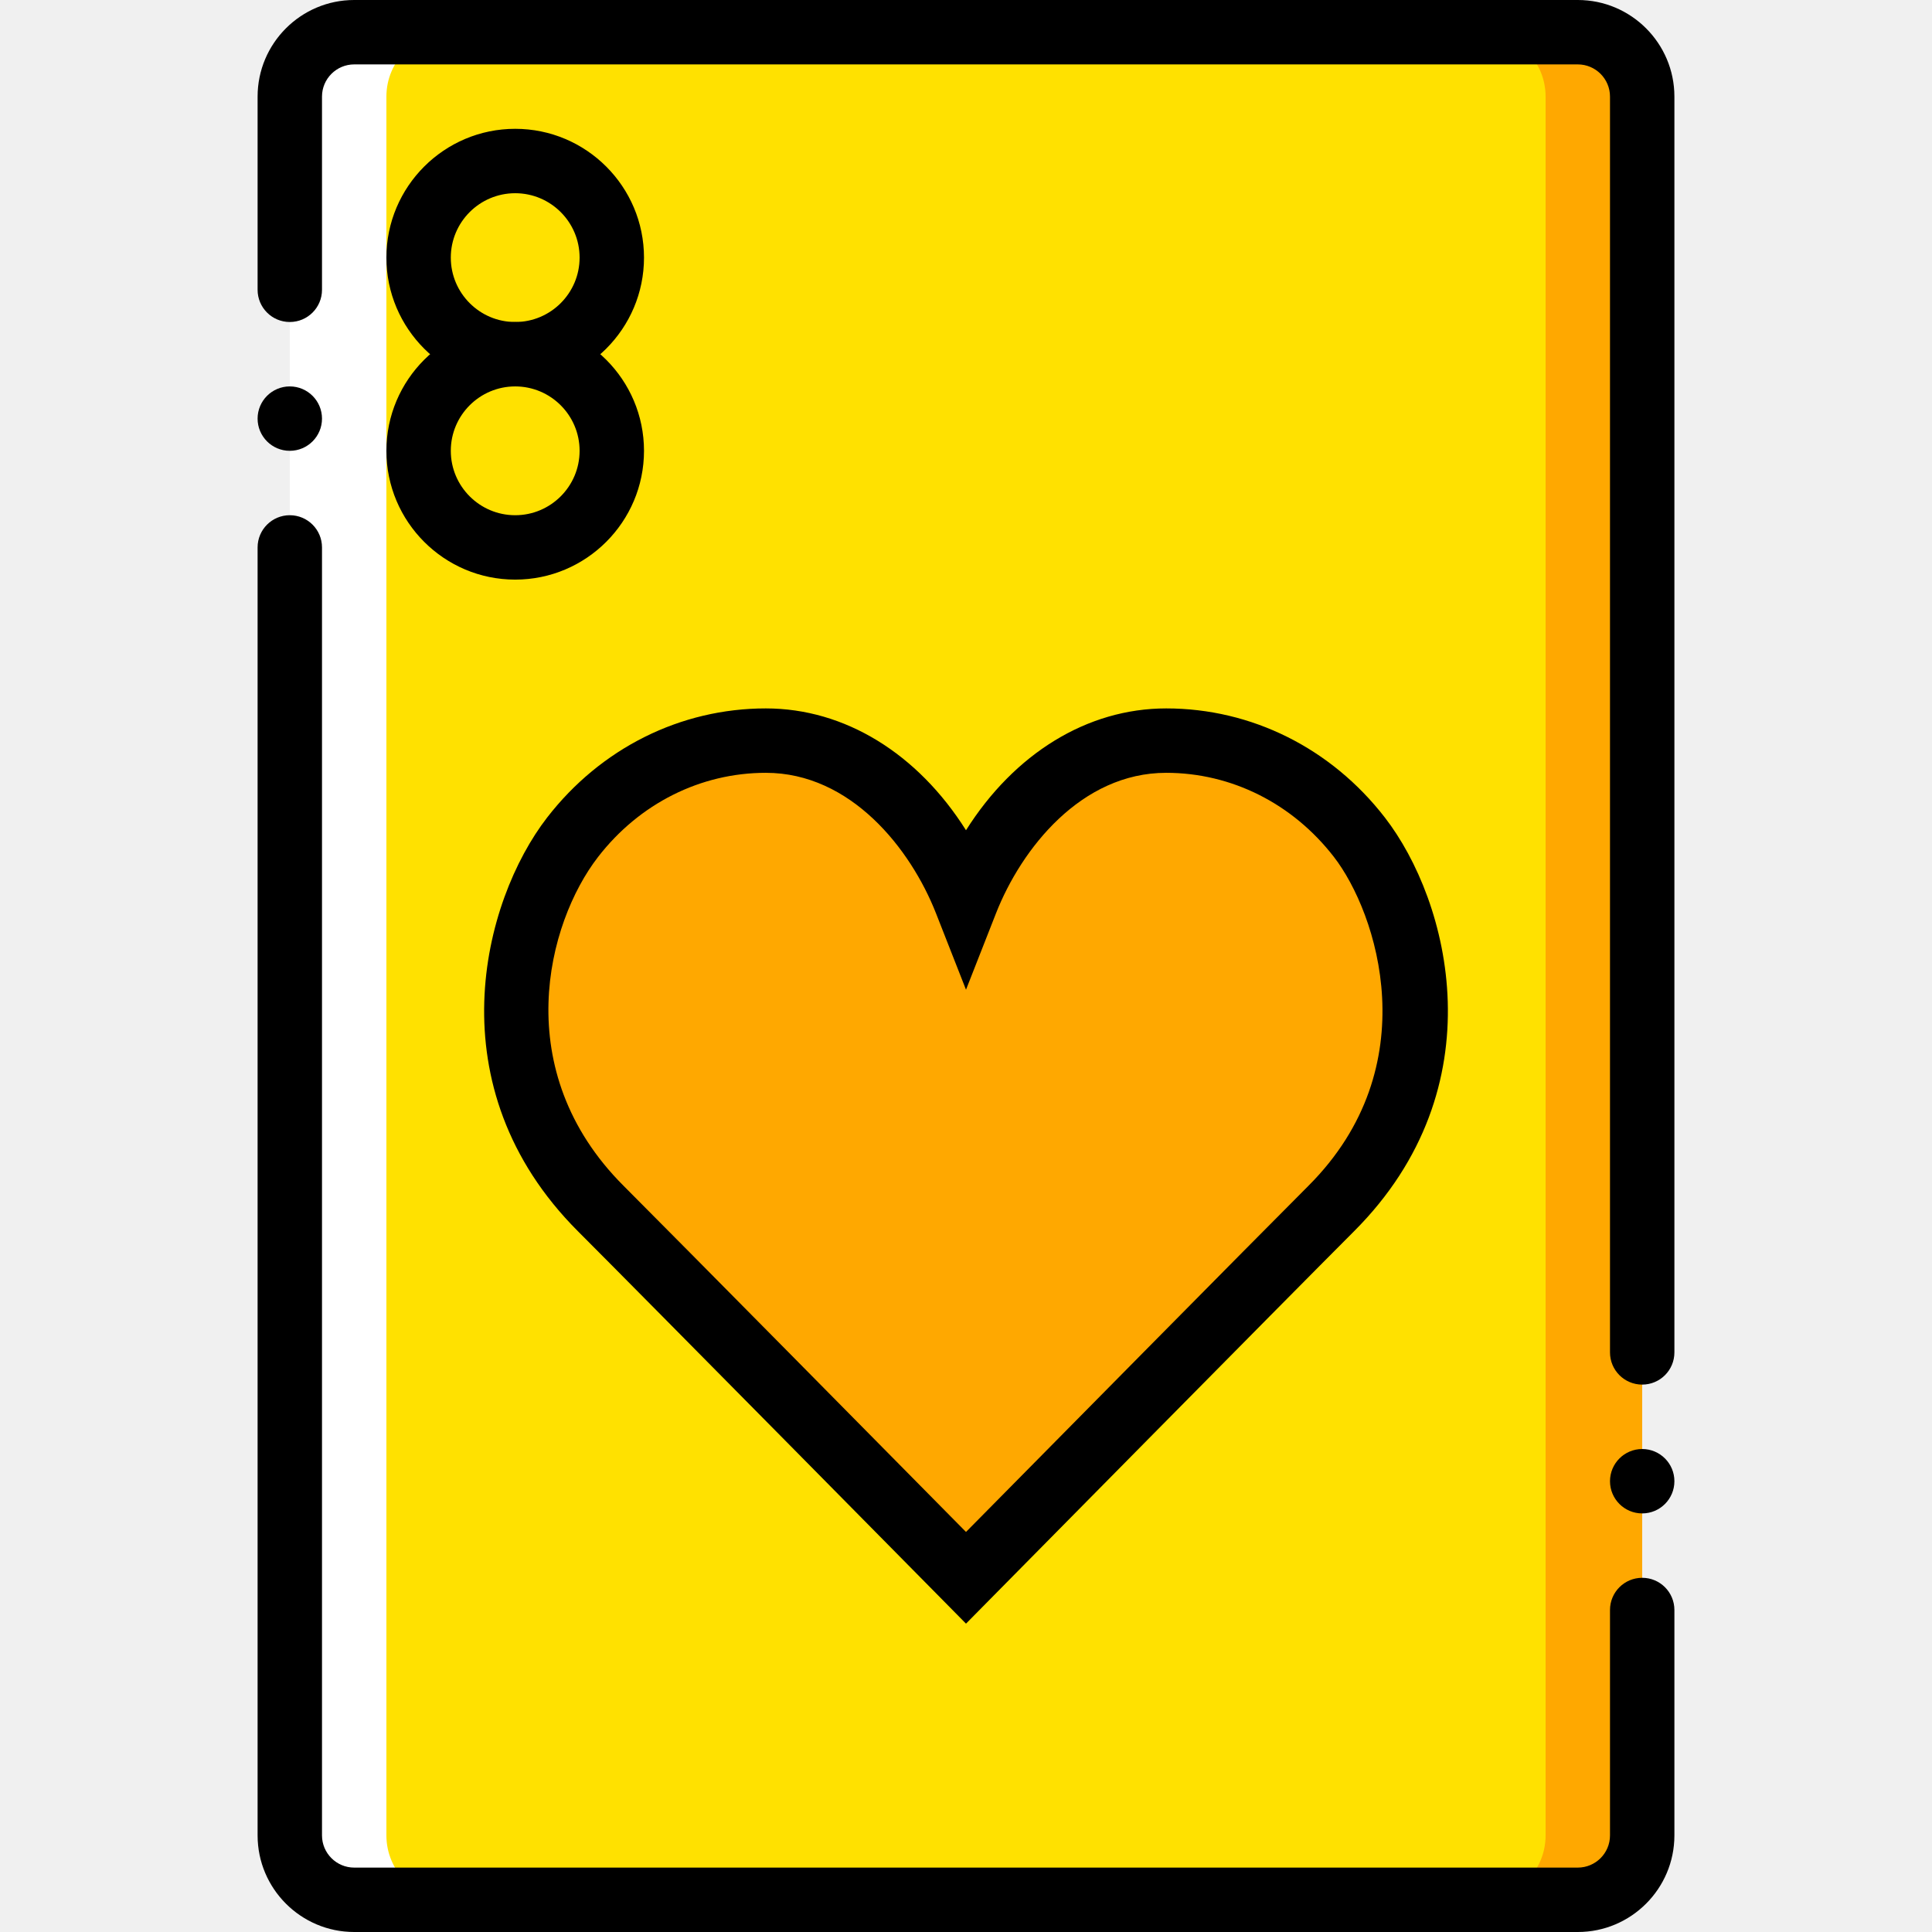
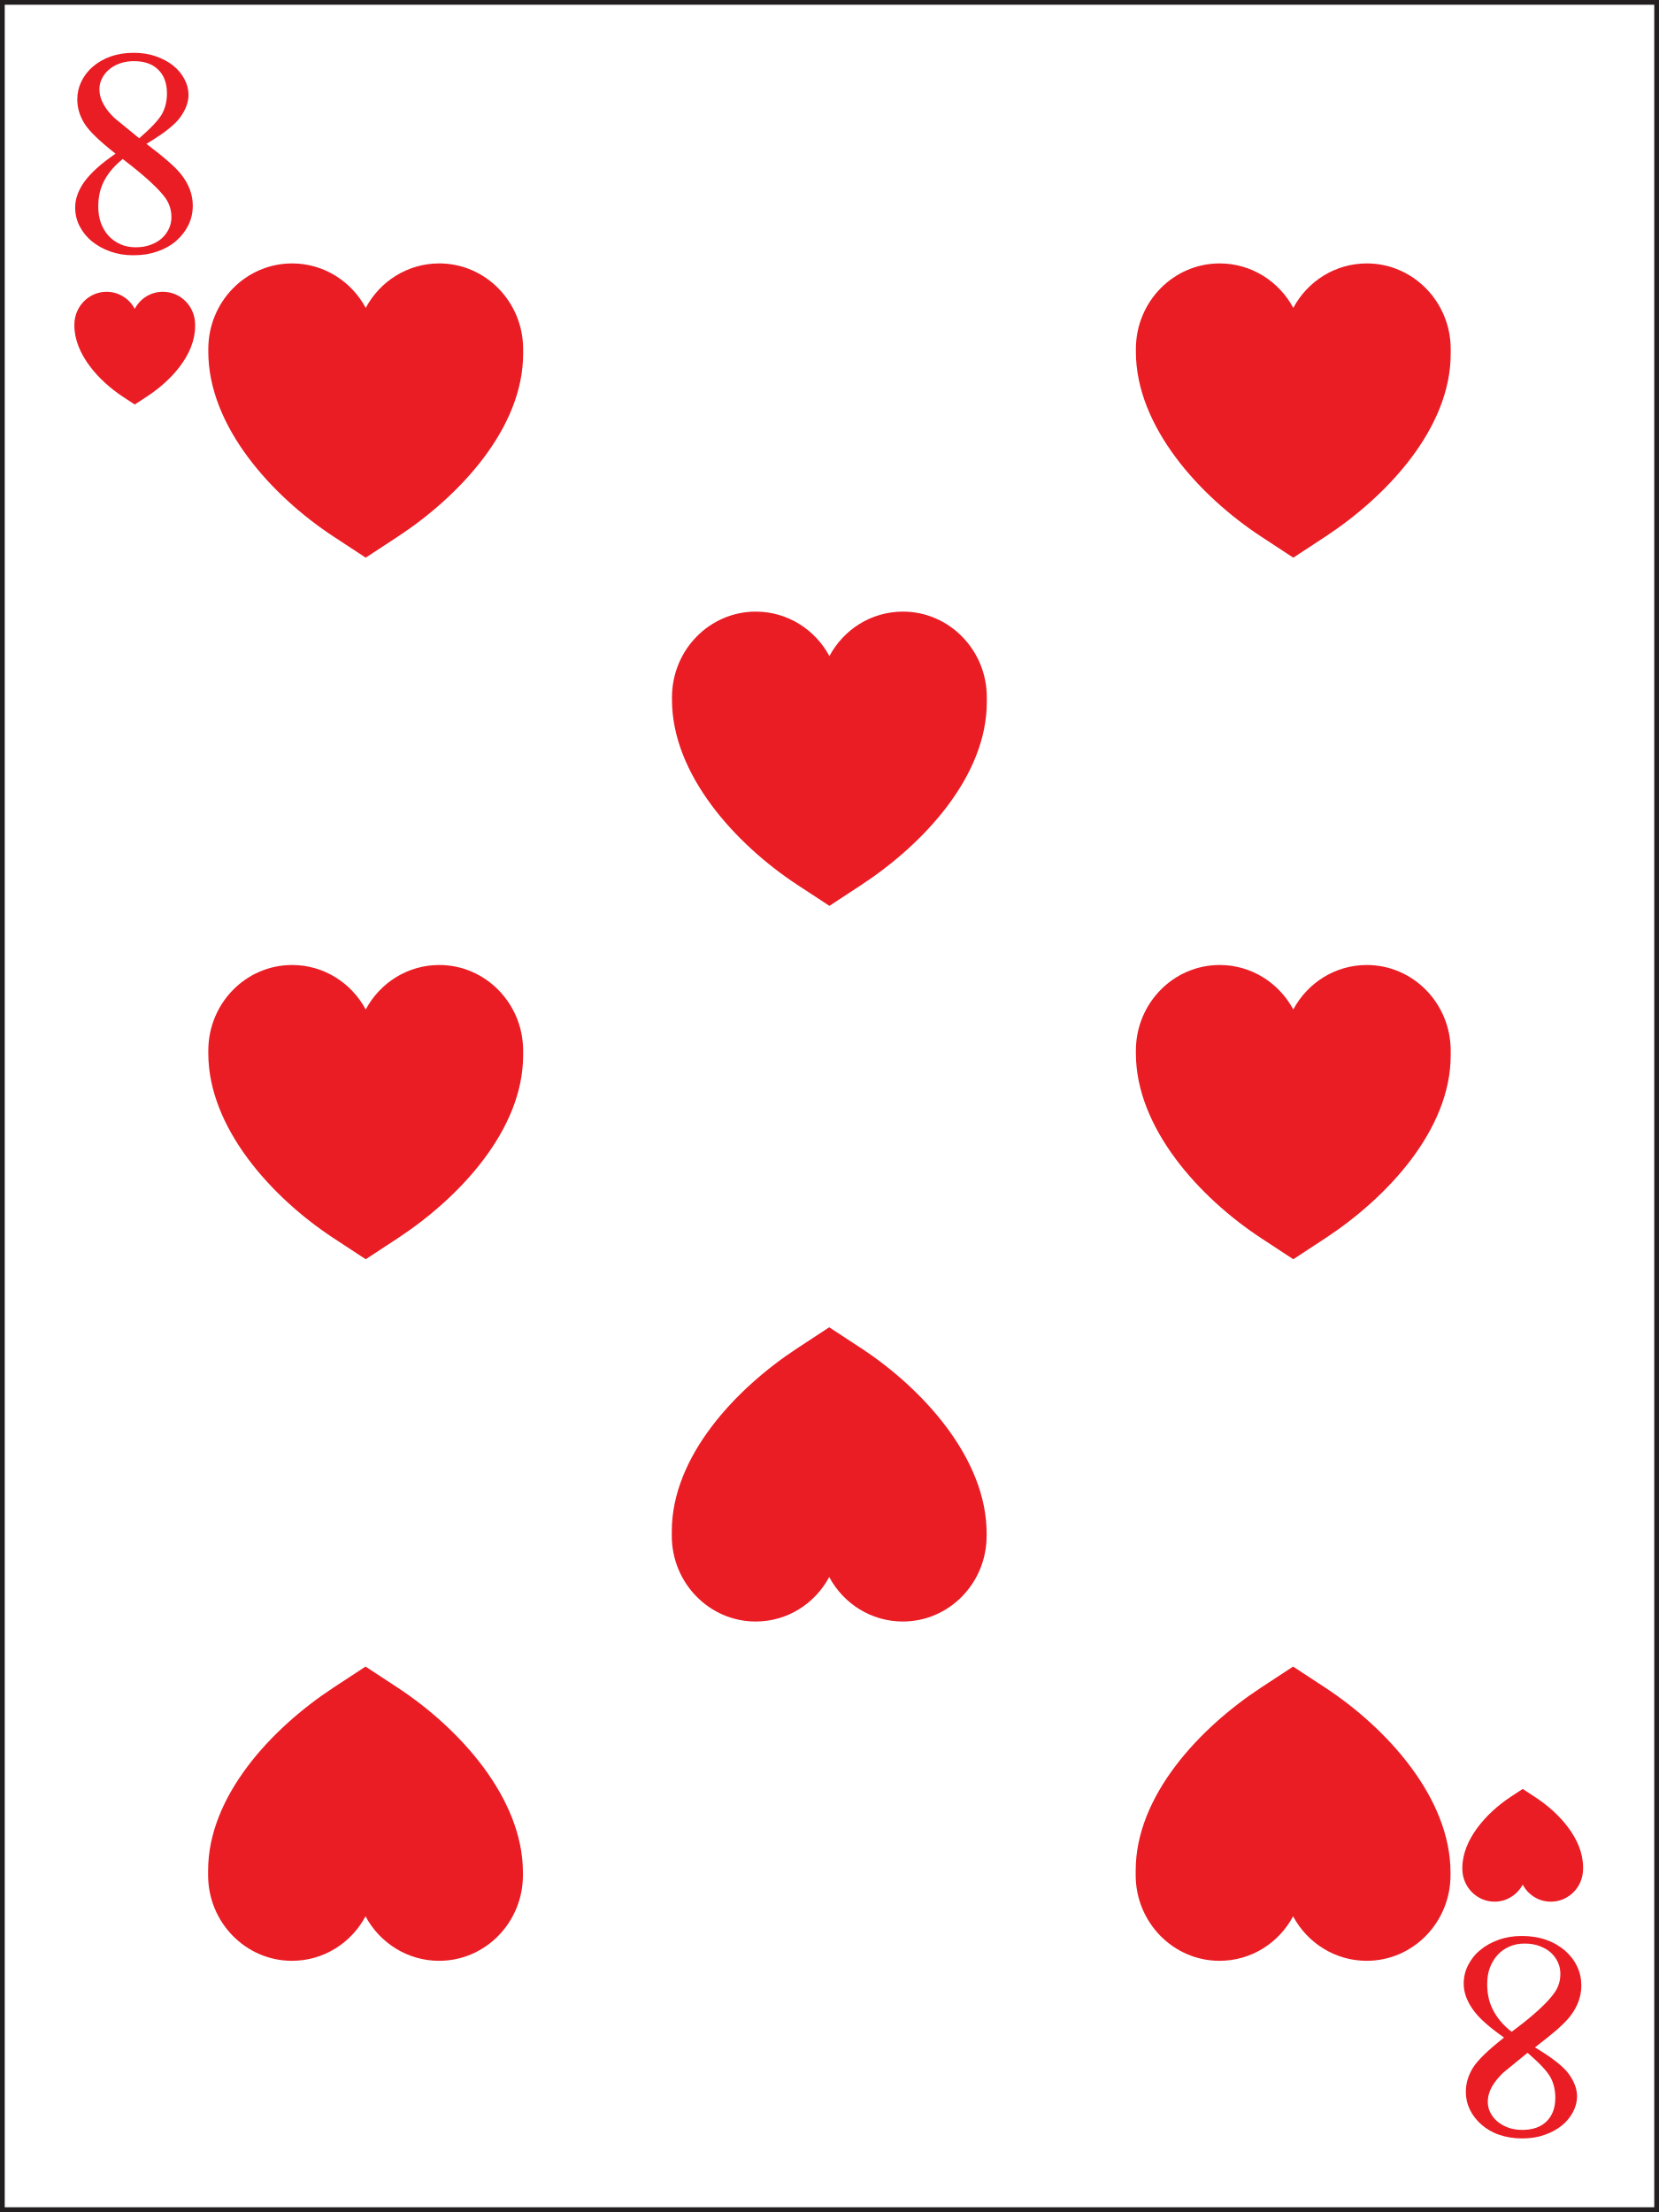
- <svg xmlns="http://www.w3.org/2000/svg" height="800px" width="800px" version="1.1" id="Layer_1" viewBox="0 0 503.754 503.754" xml:space="preserve">
-   <g transform="translate(0 1)">
-     <path style="fill:#FFA800;" d="M411.399,7.399H260.273c-9.277,0-16.792,7.514-16.792,16.792v453.378   c0,9.277,7.514,16.792,16.792,16.792h151.126c9.277,0,16.792-7.514,16.792-16.792V24.191   C428.191,14.914,420.676,7.399,411.399,7.399" />
-     <path style="fill:#FFFFFF;" d="M243.481,7.399H92.355c-9.277,0-16.792,7.514-16.792,16.792v453.378   c0,9.277,7.514,16.792,16.792,16.792h151.126c9.277,0,16.792-7.514,16.792-16.792V24.191   C260.273,14.914,252.758,7.399,243.481,7.399" />
-     <path style="fill:#FFE100;" d="M386.211,7.399H117.543c-9.277,0-16.792,7.514-16.792,16.792v453.378   c0,9.277,7.514,16.792,16.792,16.792h268.669c9.277,0,16.792-7.514,16.792-16.792V24.191   C403.003,14.914,395.489,7.399,386.211,7.399" />
-     <path style="fill:#FFA800;" d="M251.877,234.088c9.042-23.03,28.177-41.979,52.197-41.979c20.217,0,38.235,9.504,50.375,25.188   c15.23,19.68,25.994,63.49-7.338,96.821c-16.909,16.909-95.235,96.284-95.235,96.284s-78.325-79.375-95.235-96.284   c-33.332-33.332-22.568-77.142-7.338-96.821c12.14-15.684,30.158-25.188,50.375-25.188   C223.7,192.109,242.835,211.059,251.877,234.088" />
-     <path d="M428.191,360.024c-4.641,0-8.396-3.755-8.396-8.396V24.188c0-4.628-3.763-8.396-8.396-8.396H92.355   c-4.628,0-8.396,3.767-8.396,8.396v50.375c0,4.637-3.759,8.396-8.396,8.396c-4.637,0-8.396-3.759-8.396-8.396V24.188   C67.167,10.298,78.466-1,92.355-1h319.044c13.889,0,25.188,11.298,25.188,25.188v327.44   C436.587,356.268,432.831,360.024,428.191,360.024z" />
-     <path d="M411.399,502.754H92.355c-13.889,0-25.188-11.298-25.188-25.188V141.734c0-4.637,3.759-8.396,8.396-8.396   c4.637,0,8.396,3.759,8.396,8.396v335.832c0,4.632,3.767,8.396,8.396,8.396h319.044c4.633,0,8.396-3.763,8.396-8.396v-58.771   c0-4.641,3.755-8.396,8.396-8.396s8.396,3.755,8.396,8.396v58.771C436.587,491.455,425.288,502.754,411.399,502.754z" />
-     <path d="M83.959,108.15c0,4.635-3.761,8.396-8.396,8.396c-4.635,0-8.396-3.761-8.396-8.396s3.761-8.396,8.396-8.396   C80.198,99.754,83.959,103.515,83.959,108.15" />
-     <path d="M436.587,385.215c0,4.635-3.761,8.396-8.396,8.396s-8.396-3.761-8.396-8.396s3.761-8.396,8.396-8.396   S436.587,380.58,436.587,385.215" />
-     <path d="M251.877,422.353l-5.977-6.059c0,0-78.293-79.335-95.196-96.241c-37.593-37.593-24.88-86.132-8.039-107.892   c13.992-18.079,34.772-28.447,57.017-28.447c20.649,0,39.626,11.831,52.196,31.767c12.569-19.936,31.55-31.767,52.196-31.767   c22.252,0,43.029,10.368,57.017,28.447c16.849,21.76,29.558,70.299-8.043,107.892c-16.898,16.907-95.192,96.241-95.192,96.241   L251.877,422.353z M199.681,200.506c-17.009,0-32.948,7.994-43.734,21.929c-13.348,17.243-23.347,55.77,6.633,85.746   c14.074,14.078,70.668,71.398,89.297,90.264c18.628-18.866,75.227-76.186,89.297-90.264c31.099-31.091,17.899-71.193,6.633-85.742   c-10.782-13.938-26.721-21.933-43.734-21.933c-22.138,0-37.741,19.743-44.382,36.654l-7.814,19.899l-7.814-19.899   C237.422,220.249,221.815,200.506,199.681,200.506z" />
-     <path d="M134.334,99.755c-18.518,0-33.584-15.066-33.584-33.584s15.066-33.584,33.584-33.584s33.584,15.066,33.584,33.584   S152.852,99.755,134.334,99.755z M134.334,49.379c-9.261,0-16.792,7.531-16.792,16.792s7.531,16.792,16.792,16.792   c9.261,0,16.792-7.531,16.792-16.792S143.595,49.379,134.334,49.379z" />
-     <path d="M134.334,150.13c-18.518,0-33.584-15.066-33.584-33.584s15.066-33.584,33.584-33.584s33.584,15.066,33.584,33.584   S152.852,150.13,134.334,150.13z M134.334,99.755c-9.261,0-16.792,7.531-16.792,16.792s7.531,16.792,16.792,16.792   c9.261,0,16.792-7.531,16.792-16.792S143.595,99.755,134.334,99.755z" />
-   </g>
+ <svg xmlns="http://www.w3.org/2000/svg" height="800" width="600" version="1.1" id="Layer_1" viewBox="0 0 377.815 503.754" xml:space="preserve">
+   <defs id="defs158529" />
+   <rect x="0.54" y="0.54" class="st0" width="376.735" height="502.674" id="rect14195" style="fill:#ffffff;stroke:#231f20;stroke-width:1.08;stroke-miterlimit:10" />
+   <path class="st20" d="m 360.523,425.353 v 0 c 0,0.085 0,0.169 0,0.253 0,4.138 -3.271,7.474 -7.338,7.474 -2.785,0 -5.172,-1.562 -6.409,-3.885 -1.238,2.322 -3.669,3.885 -6.409,3.885 -4.022,0 -7.338,-3.336 -7.338,-7.474 0,-0.085 0,-0.169 0,-0.211 v 0 c 0,-6.502 5.569,-12.583 10.918,-16.129 l 2.829,-1.858 2.829,1.858 c 5.393,3.505 10.918,9.458 10.918,15.961 v 0 c 0,0 0,0.04 0,0.04 z" id="path15675" style="fill:#ea1c24;stroke-width:4.32" />
+   <path class="st20" d="m 44.433,74.178 v 0 c 0,-0.085 0,-0.169 0,-0.253 0,-4.138 -3.271,-7.474 -7.338,-7.474 -2.785,0 -5.172,1.562 -6.409,3.885 -1.238,-2.322 -3.669,-3.885 -6.409,-3.885 -4.022,0 -7.338,3.336 -7.338,7.474 0,0.085 0,0.169 0,0.211 v 0 c 0,6.502 5.569,12.583 10.918,16.13 l 2.829,1.858 2.829,-1.858 c 5.393,-3.505 10.918,-9.458 10.918,-15.961 v 0 c 0,0 0,-0.04 0,-0.04 z" id="path15693" style="fill:#ea1c24;stroke-width:4.32" />
+   <path class="st20" d="m 119.135,80.132 v 0 c 0,-0.211 0,-0.422 0,-0.634 0,-10.767 -8.575,-19.507 -19.095,-19.507 -7.249,0 -13.526,4.096 -16.753,10.134 -3.227,-6.038 -9.548,-10.134 -16.753,-10.134 -10.564,0 -19.095,8.74 -19.095,19.507 0,0.211 0,0.422 0,0.591 v 0 c 0,17.016 14.498,32.892 28.51,42.097 l 7.338,4.814 7.338,-4.814 C 104.636,112.982 119.135,97.528 119.135,80.554 v 0 c 0,-0.04 0,-0.127 0,-0.169 z" id="path15735" style="fill:#ea1c24;stroke-width:4.32" />
+   <path class="st20" d="m 330.377,80.132 v 0 c 0,-0.211 0,-0.422 0,-0.634 0,-10.767 -8.575,-19.507 -19.095,-19.507 -7.249,0 -13.526,4.096 -16.753,10.134 -3.227,-6.038 -9.548,-10.134 -16.753,-10.134 -10.564,0 -19.095,8.74 -19.095,19.507 0,0.211 0,0.422 0,0.591 v 0 c 0,17.016 14.498,32.892 28.51,42.097 l 7.338,4.814 7.338,-4.814 C 315.879,112.982 330.377,97.528 330.377,80.554 v 0 c 0,-0.04 0,-0.127 0,-0.169 z" id="path15737" style="fill:#ea1c24;stroke-width:4.32" />
+   <path class="st20" d="m 119.135,239.907 v 0 c 0,-0.211 0,-0.422 0,-0.634 0,-10.767 -8.575,-19.507 -19.095,-19.507 -7.249,0 -13.526,4.096 -16.753,10.134 -3.227,-6.038 -9.548,-10.134 -16.753,-10.134 -10.564,0 -19.095,8.74 -19.095,19.507 0,0.211 0,0.422 0,0.591 v 0 c 0,17.016 14.498,32.892 28.51,42.097 l 7.338,4.814 7.338,-4.814 c 14.012,-9.205 28.51,-24.659 28.51,-41.633 v 0 c 0,-0.04 0,-0.127 0,-0.169 z" id="path15739" style="fill:#ea1c24;stroke-width:4.32" />
+   <path class="st20" d="m 224.734,159.428 v 0 c 0,-0.211 0,-0.422 0,-0.633 0,-10.767 -8.575,-19.507 -19.095,-19.507 -7.249,0 -13.526,4.096 -16.753,10.134 -3.227,-6.038 -9.548,-10.134 -16.753,-10.134 -10.564,0 -19.095,8.74 -19.095,19.507 0,0.211 0,0.422 0,0.591 v 0 c 0,17.016 14.498,32.892 28.51,42.097 l 7.338,4.814 7.338,-4.814 c 14.012,-9.205 28.51,-24.616 28.51,-41.633 v 0 c 0,-0.04 0,-0.127 0,-0.169 z" id="path15741" style="fill:#ea1c24;stroke-width:4.32" />
+   <path class="st20" d="m 152.994,349.139 v 0 c 0,0.211 0,0.422 0,0.634 0,10.767 8.575,19.507 19.095,19.507 7.249,0 13.526,-4.096 16.753,-10.134 3.227,6.038 9.548,10.134 16.753,10.134 10.564,0 19.095,-8.74 19.095,-19.507 0,-0.211 0,-0.422 0,-0.591 v 0 c 0,-17.016 -14.498,-32.892 -28.51,-42.097 l -7.338,-4.814 -7.338,4.814 c -14.012,9.205 -28.51,24.659 -28.51,41.633 v 0 c 0,0.04 0,0.127 0,0.169 z" id="path15743" style="fill:#ea1c24;stroke-width:4.32" />
+   <path class="st20" d="m 330.377,239.907 v 0 c 0,-0.211 0,-0.422 0,-0.634 0,-10.767 -8.575,-19.507 -19.095,-19.507 -7.249,0 -13.526,4.096 -16.753,10.134 -3.227,-6.038 -9.548,-10.134 -16.753,-10.134 -10.564,0 -19.095,8.74 -19.095,19.507 0,0.211 0,0.422 0,0.591 v 0 c 0,17.016 14.498,32.892 28.51,42.097 l 7.338,4.814 7.338,-4.814 C 315.879,272.757 330.377,257.303 330.377,240.329 v 0 c 0,-0.04 0,-0.127 0,-0.169 z" id="path15745" style="fill:#ea1c24;stroke-width:4.32" />
+   <path class="st20" d="m 258.637,426.409 v 0 c 0,0.211 0,0.422 0,0.633 0,10.767 8.575,19.507 19.095,19.507 7.249,0 13.526,-4.096 16.753,-10.134 3.227,6.038 9.548,10.134 16.753,10.134 10.564,0 19.095,-8.74 19.095,-19.507 0,-0.211 0,-0.422 0,-0.591 v 0 c 0,-17.016 -14.498,-32.892 -28.51,-42.097 l -7.338,-4.814 -7.338,4.814 c -14.012,9.205 -28.51,24.659 -28.51,41.633 v 0 c 0,0.04 0,0.127 0,0.169 z" id="path15947" style="fill:#ea1c24;stroke-width:4.32" />
+   <path class="st20" d="m 47.394,426.409 v 0 c 0,0.211 0,0.422 0,0.633 0,10.767 8.575,19.507 19.095,19.507 7.249,0 13.526,-4.096 16.753,-10.134 3.227,6.038 9.548,10.134 16.753,10.134 10.564,0 19.095,-8.74 19.095,-19.507 0,-0.211 0,-0.422 0,-0.591 v 0 c 0,-17.016 -14.498,-32.892 -28.51,-42.097 l -7.338,-4.814 -7.338,4.814 c -14.012,9.205 -28.51,24.659 -28.51,41.633 v 0 c 0,0.04 0,0.127 0,0.169 z" id="path15949" style="fill:#ea1c24;stroke-width:4.32" />
+   <path class="st20" d="m 26.31,34.995 c -3.713,-2.913 -6.1,-5.236 -7.117,-6.925 -1.061,-1.731 -1.591,-3.547 -1.591,-5.447 0,-1.436 0.31,-2.787 0.928,-4.053 0.618,-1.267 1.459,-2.407 2.608,-3.378 1.105,-0.971 2.431,-1.731 4.022,-2.322 1.591,-0.549 3.315,-0.844 5.26,-0.844 1.856,0 3.536,0.253 5.083,0.802 1.547,0.549 2.829,1.224 3.934,2.111 1.105,0.887 1.945,1.9 2.564,3.082 0.619,1.14 0.928,2.365 0.928,3.589 0,1.647 -0.619,3.336 -1.856,5.067 -1.238,1.731 -3.801,3.758 -7.735,6.08 1.989,1.52 3.669,2.829 4.995,4.011 1.326,1.14 2.299,2.153 2.962,2.998 1.724,2.196 2.608,4.56 2.608,7.051 0,1.562 -0.31,2.998 -0.972,4.391 -0.663,1.351 -1.591,2.576 -2.741,3.589 -1.193,1.056 -2.608,1.858 -4.288,2.449 -1.68,0.591 -3.492,0.887 -5.525,0.887 -1.945,0 -3.713,-0.296 -5.348,-0.887 -1.635,-0.591 -3.006,-1.393 -4.199,-2.365 -1.193,-1.013 -2.078,-2.153 -2.741,-3.462 -0.663,-1.309 -0.973,-2.702 -0.973,-4.18 0,-1.942 0.707,-3.885 2.078,-5.827 0.707,-0.971 1.636,-1.985 2.829,-3.082 1.149,-1.056 2.608,-2.153 4.288,-3.336 z m 1.635,1.224 c -1.635,1.309 -2.917,2.745 -3.89,4.349 -0.575,0.971 -1.017,2.027 -1.282,3.082 -0.265,1.098 -0.398,2.196 -0.398,3.378 0,1.393 0.221,2.66 0.619,3.8 0.442,1.14 1.017,2.111 1.768,2.913 0.751,0.802 1.636,1.436 2.696,1.9 1.061,0.465 2.21,0.676 3.448,0.676 1.238,0 2.343,-0.169 3.359,-0.549 1.017,-0.38 1.856,-0.844 2.564,-1.478 0.707,-0.634 1.238,-1.351 1.636,-2.196 0.398,-0.844 0.575,-1.731 0.575,-2.66 0,-1.562 -0.442,-2.956 -1.282,-4.222 -1.547,-2.196 -4.862,-5.236 -9.813,-8.994 z m 3.757,-4.729 c 2.741,-2.365 4.464,-4.222 5.216,-5.574 0.751,-1.393 1.105,-2.956 1.105,-4.645 0,-2.322 -0.663,-4.096 -1.989,-5.405 -1.326,-1.309 -3.183,-1.942 -5.525,-1.942 -1.149,0 -2.21,0.169 -3.183,0.507 -0.972,0.338 -1.768,0.802 -2.475,1.393 -0.707,0.591 -1.238,1.267 -1.636,2.069 -0.398,0.802 -0.575,1.604 -0.575,2.449 0,1.14 0.31,2.28 0.928,3.378 0.618,1.14 1.459,2.196 2.608,3.251 z" id="path16135" style="fill:#ea1c24;stroke-width:4.32" />
+   <path class="st20" d="m 338.245,460.695 c -1.193,-1.056 -2.122,-2.069 -2.829,-3.082 -1.37,-1.942 -2.077,-3.885 -2.077,-5.827 0,-1.478 0.31,-2.871 0.972,-4.18 0.663,-1.309 1.547,-2.491 2.741,-3.462 1.193,-1.013 2.564,-1.773 4.199,-2.365 1.635,-0.591 3.404,-0.887 5.348,-0.887 1.989,0 3.846,0.296 5.525,0.887 1.68,0.591 3.094,1.436 4.288,2.449 1.193,1.056 2.122,2.238 2.741,3.589 0.663,1.351 0.972,2.829 0.972,4.391 0,2.491 -0.884,4.856 -2.608,7.051 -0.663,0.844 -1.68,1.858 -2.962,2.998 -1.326,1.14 -3.006,2.491 -4.995,4.011 3.89,2.322 6.498,4.349 7.735,6.08 1.238,1.731 1.856,3.42 1.856,5.067 0,1.224 -0.31,2.407 -0.928,3.589 -0.619,1.14 -1.459,2.196 -2.564,3.082 -1.105,0.887 -2.431,1.604 -3.934,2.111 -1.547,0.549 -3.227,0.802 -5.083,0.802 -1.901,0 -3.669,-0.296 -5.26,-0.844 -1.591,-0.549 -2.917,-1.351 -4.022,-2.322 -1.105,-0.971 -1.989,-2.111 -2.608,-3.378 -0.619,-1.267 -0.928,-2.618 -0.928,-4.053 0,-1.9 0.531,-3.716 1.591,-5.447 1.061,-1.731 3.448,-4.053 7.117,-6.925 -1.636,-1.14 -3.094,-2.28 -4.288,-3.336 z m 15.824,-6.967 c 0.884,-1.267 1.282,-2.66 1.282,-4.222 0,-0.929 -0.177,-1.816 -0.575,-2.66 -0.398,-0.844 -0.928,-1.562 -1.635,-2.196 -0.707,-0.634 -1.547,-1.098 -2.564,-1.478 -1.017,-0.38 -2.122,-0.549 -3.359,-0.549 -1.238,0 -2.431,0.211 -3.448,0.676 -1.061,0.465 -1.945,1.056 -2.696,1.9 -0.751,0.802 -1.326,1.773 -1.768,2.913 -0.442,1.14 -0.619,2.407 -0.619,3.8 0,1.182 0.133,2.322 0.398,3.378 0.265,1.098 0.707,2.111 1.282,3.082 0.928,1.604 2.21,3.04 3.89,4.349 4.951,-3.673 8.222,-6.671 9.813,-8.994 z m -11.714,18.283 c -1.105,1.056 -1.989,2.153 -2.608,3.251 -0.619,1.14 -0.928,2.238 -0.928,3.378 0,0.844 0.177,1.689 0.575,2.449 0.398,0.802 0.928,1.478 1.636,2.069 0.707,0.591 1.547,1.056 2.475,1.393 0.972,0.338 2.033,0.507 3.183,0.507 2.343,0 4.199,-0.634 5.525,-1.942 1.326,-1.309 1.989,-3.082 1.989,-5.405 0,-1.689 -0.354,-3.251 -1.105,-4.645 -0.751,-1.351 -2.475,-3.209 -5.216,-5.574 z" id="path16137" style="fill:#ea1c24;stroke-width:4.32" />
</svg>
